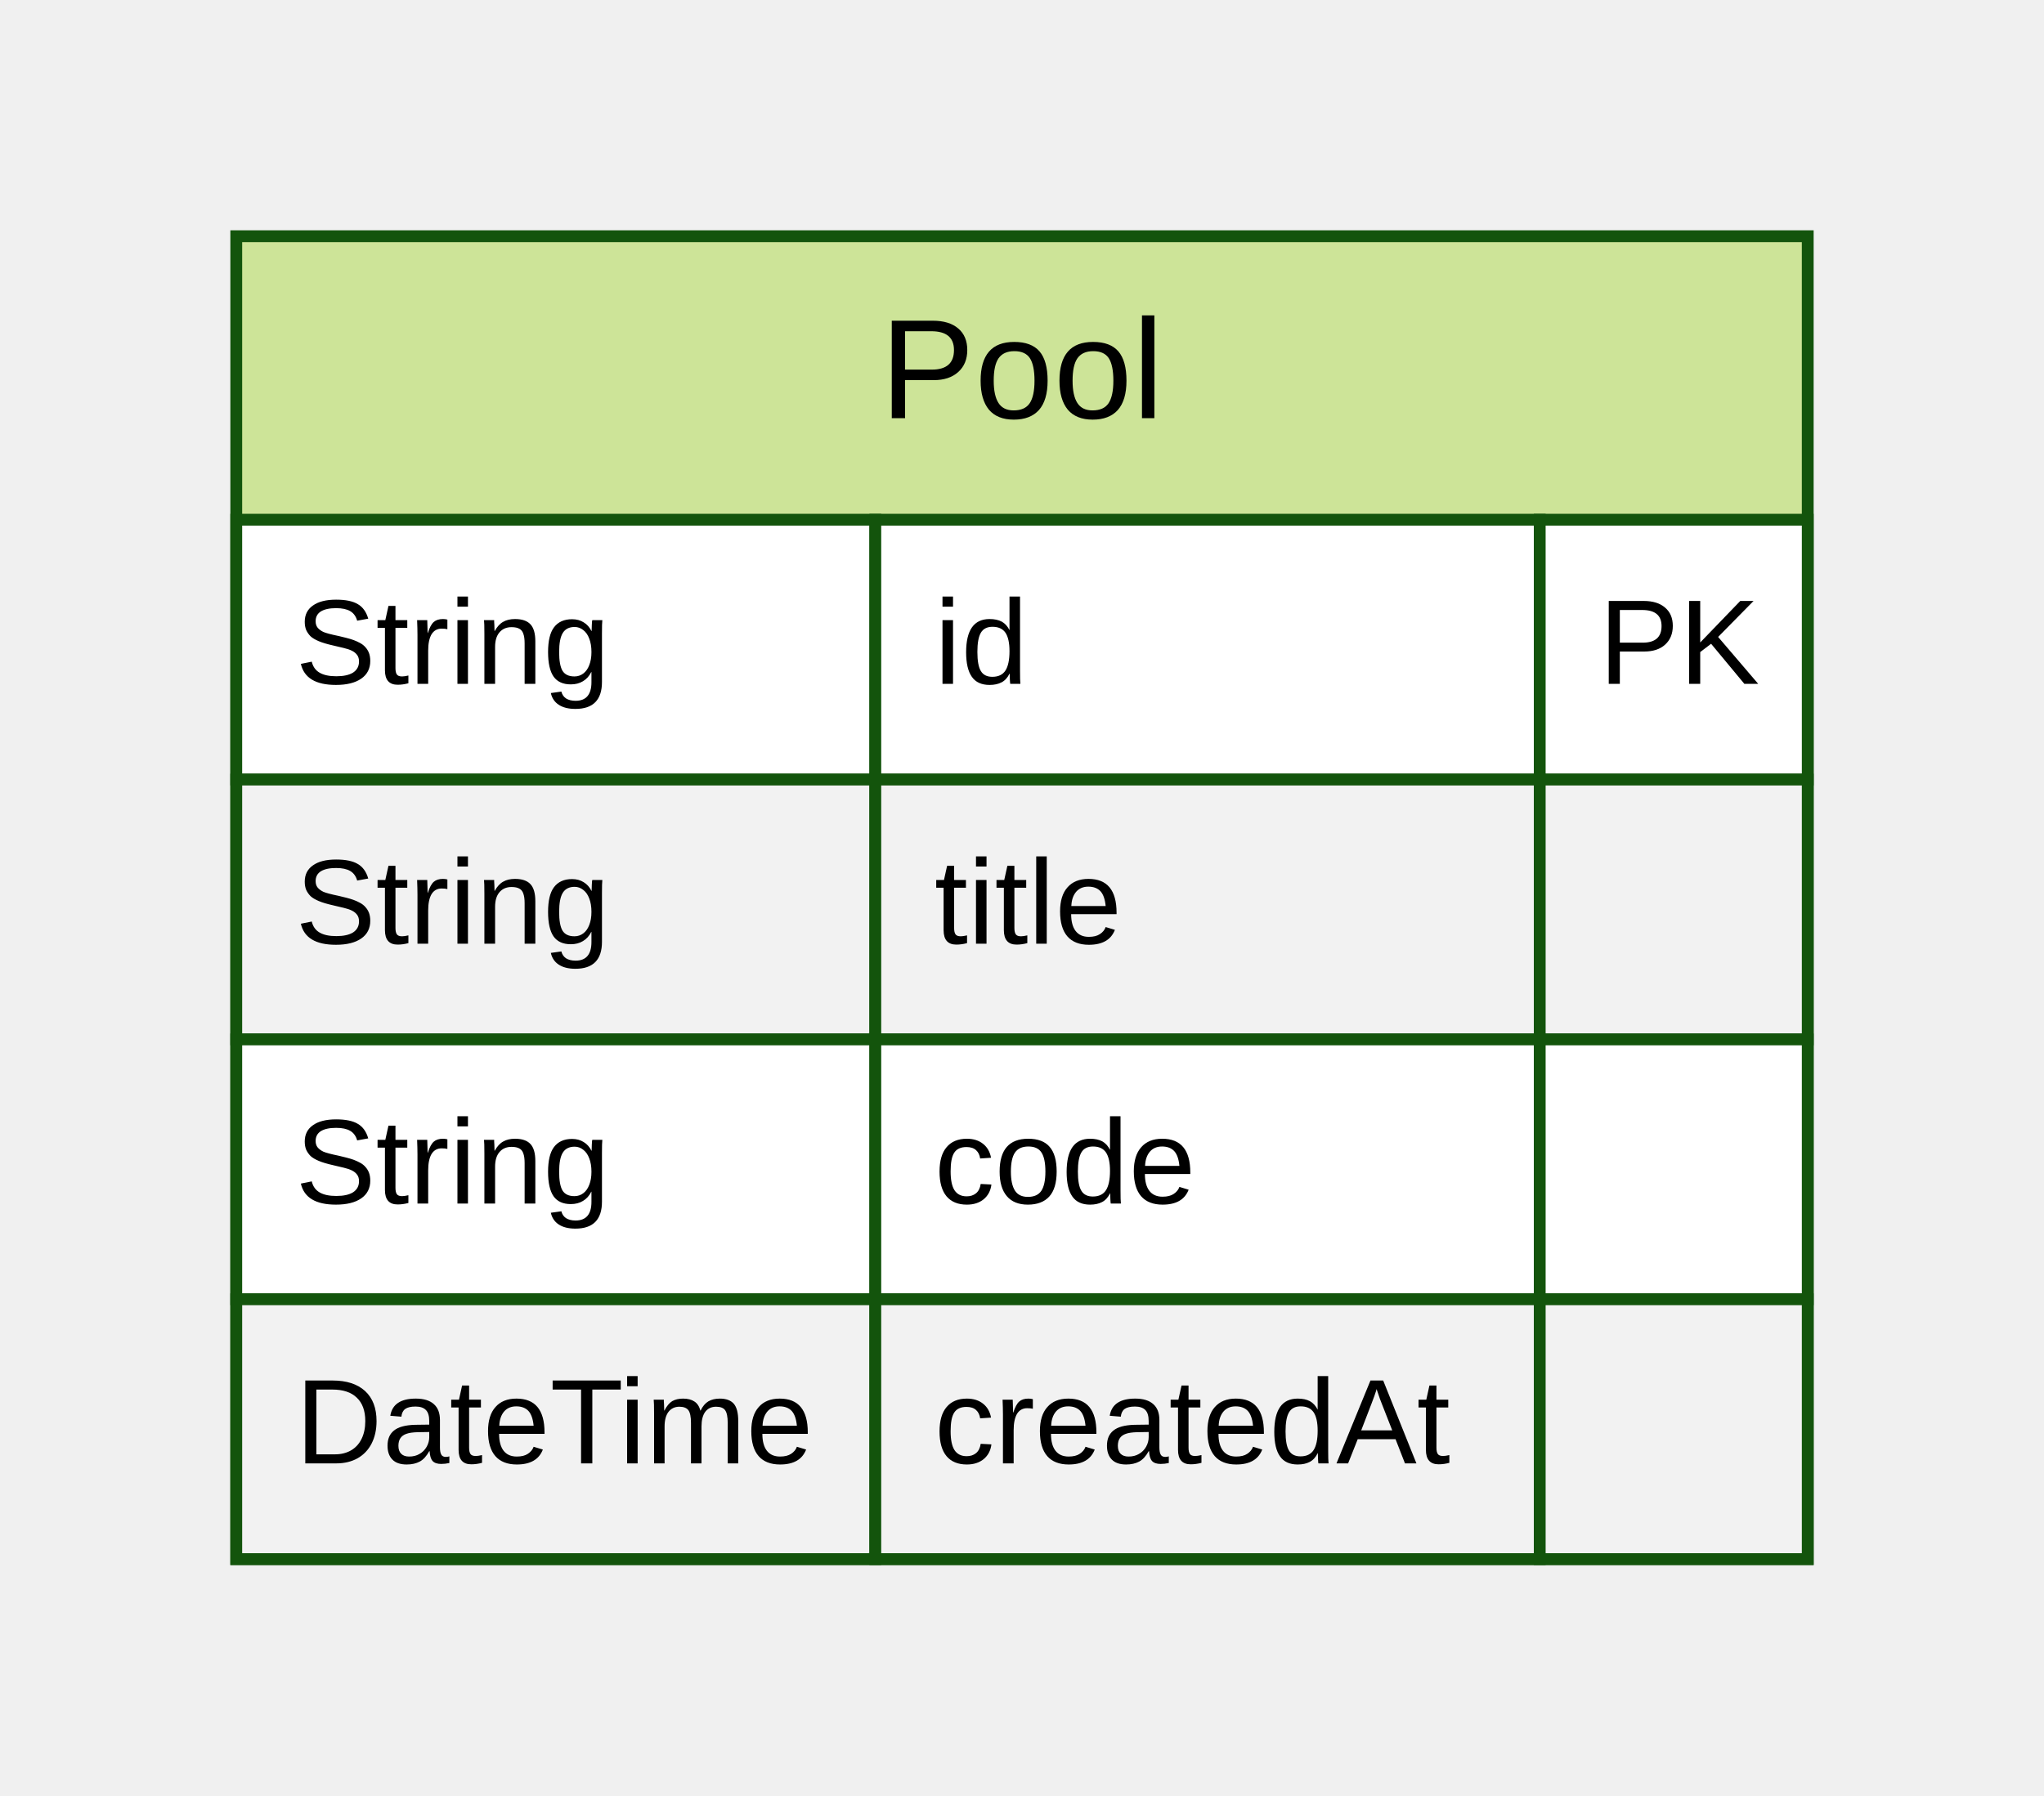
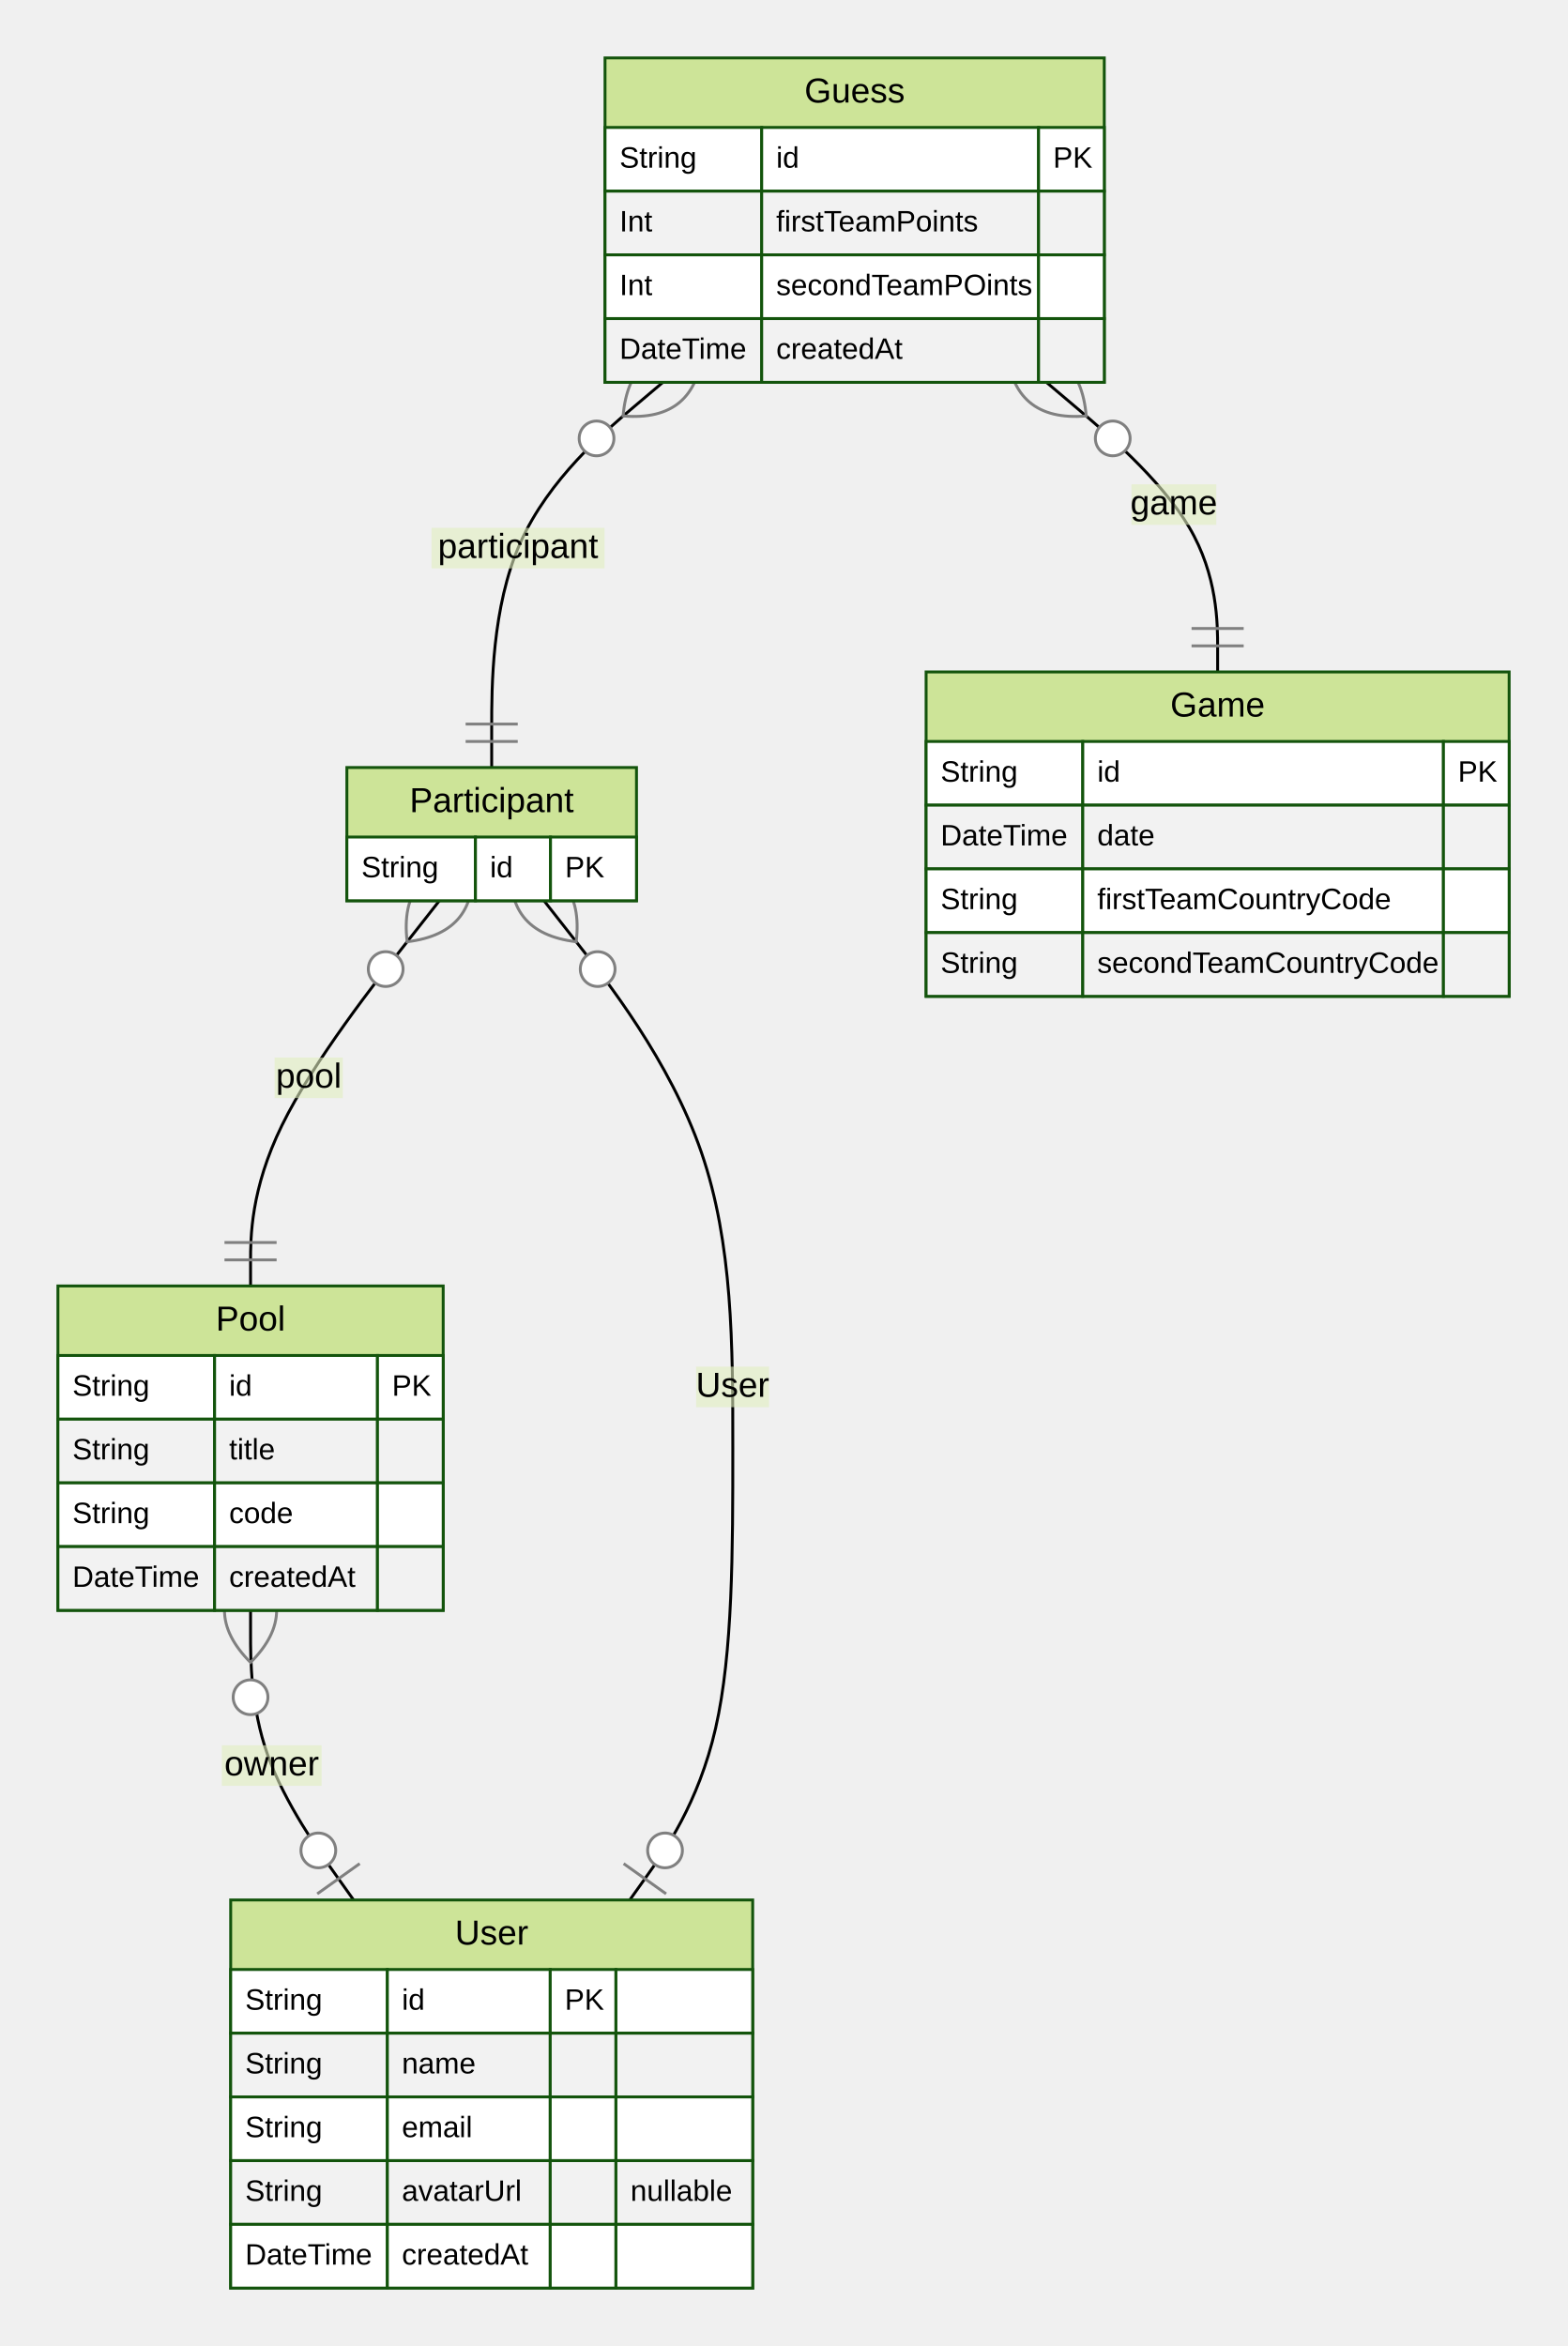
- <svg xmlns="http://www.w3.org/2000/svg" aria-labelledby="chart-title-mermaid-0 chart-desc-mermaid-0" role="img" viewBox="0 0 173.026 152" style="max-width: 173.026px; background-color: white;" width="100%" id="mermaid-0">
+ <svg xmlns="http://www.w3.org/2000/svg" aria-labelledby="chart-title-mermaid-0 chart-desc-mermaid-0" role="img" viewBox="0 0 541.082 810" style="max-width: 541.082px; background-color: white;" width="100%" id="mermaid-0">
  <style>#mermaid-0 {font-family:"trebuchet ms",verdana,arial,sans-serif;font-size:16px;fill:#000000;}#mermaid-0 .error-icon{fill:#552222;}#mermaid-0 .error-text{fill:#552222;stroke:#552222;}#mermaid-0 .edge-thickness-normal{stroke-width:2px;}#mermaid-0 .edge-thickness-thick{stroke-width:3.5px;}#mermaid-0 .edge-pattern-solid{stroke-dasharray:0;}#mermaid-0 .edge-pattern-dashed{stroke-dasharray:3;}#mermaid-0 .edge-pattern-dotted{stroke-dasharray:2;}#mermaid-0 .marker{fill:#000000;stroke:#000000;}#mermaid-0 .marker.cross{stroke:#000000;}#mermaid-0 svg{font-family:"trebuchet ms",verdana,arial,sans-serif;font-size:16px;}#mermaid-0 .entityBox{fill:#cde498;stroke:#13540c;}#mermaid-0 .attributeBoxOdd{fill:#ffffff;stroke:#13540c;}#mermaid-0 .attributeBoxEven{fill:#f2f2f2;stroke:#13540c;}#mermaid-0 .relationshipLabelBox{fill:hsl(78.158, 58.462%, 84.51%);opacity:0.7;background-color:hsl(78.158, 58.462%, 84.51%);}#mermaid-0 .relationshipLabelBox rect{opacity:0.5;}#mermaid-0 .relationshipLine{stroke:#000000;}#mermaid-0 :root{--mermaid-font-family:"trebuchet ms",verdana,arial,sans-serif;}</style>
  <g />
  <defs>
    <marker orient="auto" markerHeight="18" markerWidth="18" refY="9" refX="0" id="ONLY_ONE_START">
      <path d="M9,0 L9,18 M15,0 L15,18" fill="none" stroke="gray" />
    </marker>
  </defs>
  <defs>
    <marker orient="auto" markerHeight="18" markerWidth="18" refY="9" refX="18" id="ONLY_ONE_END">
      <path d="M3,0 L3,18 M9,0 L9,18" fill="none" stroke="gray" />
    </marker>
  </defs>
  <defs>
    <marker orient="auto" markerHeight="18" markerWidth="30" refY="9" refX="0" id="ZERO_OR_ONE_START">
      <circle r="6" cy="9" cx="21" fill="white" stroke="gray" />
      <path d="M9,0 L9,18" fill="none" stroke="gray" />
    </marker>
  </defs>
  <defs>
    <marker orient="auto" markerHeight="18" markerWidth="30" refY="9" refX="30" id="ZERO_OR_ONE_END">
      <circle r="6" cy="9" cx="9" fill="white" stroke="gray" />
      <path d="M21,0 L21,18" fill="none" stroke="gray" />
    </marker>
  </defs>
  <defs>
    <marker orient="auto" markerHeight="36" markerWidth="45" refY="18" refX="18" id="ONE_OR_MORE_START">
      <path d="M0,18 Q 18,0 36,18 Q 18,36 0,18 M42,9 L42,27" fill="none" stroke="gray" />
    </marker>
  </defs>
  <defs>
    <marker orient="auto" markerHeight="36" markerWidth="45" refY="18" refX="27" id="ONE_OR_MORE_END">
      <path d="M3,9 L3,27 M9,18 Q27,0 45,18 Q27,36 9,18" fill="none" stroke="gray" />
    </marker>
  </defs>
  <defs>
    <marker orient="auto" markerHeight="36" markerWidth="57" refY="18" refX="18" id="ZERO_OR_MORE_START">
      <circle r="6" cy="18" cx="48" fill="white" stroke="gray" />
      <path d="M0,18 Q18,0 36,18 Q18,36 0,18" fill="none" stroke="gray" />
    </marker>
  </defs>
  <defs>
    <marker orient="auto" markerHeight="36" markerWidth="57" refY="18" refX="39" id="ZERO_OR_MORE_END">
      <circle r="6" cy="18" cx="9" fill="white" stroke="gray" />
      <path d="M21,18 Q39,0 57,18 Q39,36 21,18" fill="none" stroke="gray" />
    </marker>
  </defs>
-   <g transform="translate(20,20 )" id="Pool">
+   <path marker-start="url(#ZERO_OR_MORE_START)" marker-end="url(#ZERO_OR_ONE_END)" fill="none" stroke="gray" d="M86.513,556L86.513,564.333C86.513,572.667,86.513,589.333,92.443,606C98.373,622.667,110.233,639.333,116.163,647.667L122.093,656" class="er relationshipLine" />
+   <path marker-start="url(#ZERO_OR_MORE_START)" marker-end="url(#ZERO_OR_ONE_END)" fill="none" stroke="gray" d="M187.835,311L198.7,324.833C209.565,338.667,231.296,366.333,242.161,397.833C253.026,429.333,253.026,464.667,253.026,500C253.026,535.333,253.026,570.667,247.096,596.667C241.167,622.667,229.307,639.333,223.377,647.667L217.447,656" class="er relationshipLine" />
+   <path marker-start="url(#ZERO_OR_MORE_START)" marker-end="url(#ONLY_ONE_END)" fill="none" stroke="gray" d="M151.705,311L140.839,324.833C129.974,338.667,108.244,366.333,97.378,388.5C86.513,410.667,86.513,427.333,86.513,435.667L86.513,444" class="er relationshipLine" />
+   <path marker-start="url(#ZERO_OR_MORE_START)" marker-end="url(#ONLY_ONE_END)" fill="none" stroke="gray" d="M228.887,132L219.034,140.333C209.181,148.667,189.476,165.333,179.623,187.5C169.77,209.667,169.77,237.333,169.77,251.167L169.77,265" class="er relationshipLine" />
+   <path marker-start="url(#ZERO_OR_MORE_START)" marker-end="url(#ONLY_ONE_END)" fill="none" stroke="gray" d="M361.309,132L371.162,140.333C381.015,148.667,400.72,165.333,410.573,182C420.426,198.667,420.426,215.333,420.426,223.667L420.426,232" class="er relationshipLine" />
+   <g transform="translate(20,444 )" id="Pool">
    <rect height="112" width="133.026" y="0" x="0" stroke="gray" fill-opacity="100%" fill="honeydew" class="er entityBox" />
    <text transform="translate(66.51321,12)" style="font-family: &quot;trebuchet ms&quot;, verdana, arial, sans-serif;; font-size: 12px" text-anchor="middle" dominant-baseline="middle" y="0" x="0" id="entity-Pool" class="er entityLabel">Pool</text>
    <rect height="22" width="54.096" y="24" x="0" stroke="gray" fill-opacity="100%" fill="honeydew" class="er attributeBoxOdd" />
    <text transform="translate(5,35)" style="font-family: &quot;trebuchet ms&quot;, verdana, arial, sans-serif;; font-size: 10.2px" text-anchor="left" dominant-baseline="middle" y="0" x="0" id="entity-Pool-attr-1-type" class="er entityLabel">String</text>
    <rect height="22" width="56.243" y="24" x="54.096" stroke="gray" fill-opacity="100%" fill="honeydew" class="er attributeBoxOdd" />
    <text transform="translate(59.09555,35)" style="font-family: &quot;trebuchet ms&quot;, verdana, arial, sans-serif;; font-size: 10.2px" text-anchor="left" dominant-baseline="middle" y="0" x="0" id="entity-Pool-attr-1-name" class="er entityLabel">id</text>
    <rect height="22" width="22.688" y="24" x="110.339" stroke="gray" fill-opacity="100%" fill="honeydew" class="er attributeBoxOdd" />
    <text transform="translate(115.3387,35)" style="font-family: &quot;trebuchet ms&quot;, verdana, arial, sans-serif;; font-size: 10.2px" text-anchor="left" dominant-baseline="middle" y="0" x="0" id="entity-Pool-attr-1-key" class="er entityLabel">PK</text>
    <rect height="22" width="54.096" y="46" x="0" stroke="gray" fill-opacity="100%" fill="honeydew" class="er attributeBoxEven" />
    <text transform="translate(5,57)" style="font-family: &quot;trebuchet ms&quot;, verdana, arial, sans-serif;; font-size: 10.2px" text-anchor="left" dominant-baseline="middle" y="0" x="0" id="entity-Pool-attr-2-type" class="er entityLabel">String</text>
    <rect height="22" width="56.243" y="46" x="54.096" stroke="gray" fill-opacity="100%" fill="honeydew" class="er attributeBoxEven" />
    <text transform="translate(59.09555,57)" style="font-family: &quot;trebuchet ms&quot;, verdana, arial, sans-serif;; font-size: 10.2px" text-anchor="left" dominant-baseline="middle" y="0" x="0" id="entity-Pool-attr-2-name" class="er entityLabel">title</text>
    <rect height="22" width="22.688" y="46" x="110.339" stroke="gray" fill-opacity="100%" fill="honeydew" class="er attributeBoxEven" />
    <text transform="translate(115.3387,57)" style="font-family: &quot;trebuchet ms&quot;, verdana, arial, sans-serif;; font-size: 10.2px" text-anchor="left" dominant-baseline="middle" y="0" x="0" id="entity-Pool-attr-2-key" class="er entityLabel" />
    <rect height="22" width="54.096" y="68" x="0" stroke="gray" fill-opacity="100%" fill="honeydew" class="er attributeBoxOdd" />
    <text transform="translate(5,79)" style="font-family: &quot;trebuchet ms&quot;, verdana, arial, sans-serif;; font-size: 10.2px" text-anchor="left" dominant-baseline="middle" y="0" x="0" id="entity-Pool-attr-3-type" class="er entityLabel">String</text>
    <rect height="22" width="56.243" y="68" x="54.096" stroke="gray" fill-opacity="100%" fill="honeydew" class="er attributeBoxOdd" />
    <text transform="translate(59.09555,79)" style="font-family: &quot;trebuchet ms&quot;, verdana, arial, sans-serif;; font-size: 10.2px" text-anchor="left" dominant-baseline="middle" y="0" x="0" id="entity-Pool-attr-3-name" class="er entityLabel">code</text>
    <rect height="22" width="22.688" y="68" x="110.339" stroke="gray" fill-opacity="100%" fill="honeydew" class="er attributeBoxOdd" />
    <text transform="translate(115.3387,79)" style="font-family: &quot;trebuchet ms&quot;, verdana, arial, sans-serif;; font-size: 10.2px" text-anchor="left" dominant-baseline="middle" y="0" x="0" id="entity-Pool-attr-3-key" class="er entityLabel" />
    <rect height="22" width="54.096" y="90" x="0" stroke="gray" fill-opacity="100%" fill="honeydew" class="er attributeBoxEven" />
    <text transform="translate(5,101)" style="font-family: &quot;trebuchet ms&quot;, verdana, arial, sans-serif;; font-size: 10.2px" text-anchor="left" dominant-baseline="middle" y="0" x="0" id="entity-Pool-attr-4-type" class="er entityLabel">DateTime</text>
    <rect height="22" width="56.243" y="90" x="54.096" stroke="gray" fill-opacity="100%" fill="honeydew" class="er attributeBoxEven" />
    <text transform="translate(59.09555,101)" style="font-family: &quot;trebuchet ms&quot;, verdana, arial, sans-serif;; font-size: 10.2px" text-anchor="left" dominant-baseline="middle" y="0" x="0" id="entity-Pool-attr-4-name" class="er entityLabel">createdAt</text>
    <rect height="22" width="22.688" y="90" x="110.339" stroke="gray" fill-opacity="100%" fill="honeydew" class="er attributeBoxEven" />
    <text transform="translate(115.3387,101)" style="font-family: &quot;trebuchet ms&quot;, verdana, arial, sans-serif;; font-size: 10.2px" text-anchor="left" dominant-baseline="middle" y="0" x="0" id="entity-Pool-attr-4-key" class="er entityLabel" />
  </g>
+   <g transform="translate(119.7698,265 )" id="Participant">
+     <rect height="46" width="100" y="0" x="0" stroke="gray" fill-opacity="100%" fill="honeydew" class="er entityBox" />
+     <text transform="translate(50,12)" style="font-family: &quot;trebuchet ms&quot;, verdana, arial, sans-serif;; font-size: 12px" text-anchor="middle" dominant-baseline="middle" y="0" x="0" id="entity-Participant" class="er entityLabel">Participant</text>
+     <rect height="22" width="44.399" y="24" x="0" stroke="gray" fill-opacity="100%" fill="honeydew" class="er attributeBoxOdd" />
+     <text transform="translate(5,35)" style="font-family: &quot;trebuchet ms&quot;, verdana, arial, sans-serif;; font-size: 10.2px" text-anchor="left" dominant-baseline="middle" y="0" x="0" id="entity-Participant-attr-1-type" class="er entityLabel">String</text>
+     <rect height="22" width="25.911" y="24" x="44.399" stroke="gray" fill-opacity="100%" fill="honeydew" class="er attributeBoxOdd" />
+     <text transform="translate(49.39862,35)" style="font-family: &quot;trebuchet ms&quot;, verdana, arial, sans-serif;; font-size: 10.2px" text-anchor="left" dominant-baseline="middle" y="0" x="0" id="entity-Participant-attr-1-name" class="er entityLabel">id</text>
+     <rect height="22" width="29.69" y="24" x="70.31" stroke="gray" fill-opacity="100%" fill="honeydew" class="er attributeBoxOdd" />
+     <text transform="translate(75.30976,35)" style="font-family: &quot;trebuchet ms&quot;, verdana, arial, sans-serif;; font-size: 10.2px" text-anchor="left" dominant-baseline="middle" y="0" x="0" id="entity-Participant-attr-1-key" class="er entityLabel">PK</text>
+   </g>
+   <g transform="translate(79.65034,656 )" id="User">
+     <rect height="134" width="180.239" y="0" x="0" stroke="gray" fill-opacity="100%" fill="honeydew" class="er entityBox" />
+     <text transform="translate(90.11948,12)" style="font-family: &quot;trebuchet ms&quot;, verdana, arial, sans-serif;; font-size: 12px" text-anchor="middle" dominant-baseline="middle" y="0" x="0" id="entity-User" class="er entityLabel">User</text>
+     <rect height="22" width="54.096" y="24" x="0" stroke="gray" fill-opacity="100%" fill="honeydew" class="er attributeBoxOdd" />
+     <text transform="translate(5,35)" style="font-family: &quot;trebuchet ms&quot;, verdana, arial, sans-serif;; font-size: 10.2px" text-anchor="left" dominant-baseline="middle" y="0" x="0" id="entity-User-attr-1-type" class="er entityLabel">String</text>
+     <rect height="22" width="56.243" y="24" x="54.096" stroke="gray" fill-opacity="100%" fill="honeydew" class="er attributeBoxOdd" />
+     <text transform="translate(59.09555,35)" style="font-family: &quot;trebuchet ms&quot;, verdana, arial, sans-serif;; font-size: 10.2px" text-anchor="left" dominant-baseline="middle" y="0" x="0" id="entity-User-attr-1-name" class="er entityLabel">id</text>
+     <rect height="22" width="22.688" y="24" x="110.339" stroke="gray" fill-opacity="100%" fill="honeydew" class="er attributeBoxOdd" />
+     <text transform="translate(115.3387,35)" style="font-family: &quot;trebuchet ms&quot;, verdana, arial, sans-serif;; font-size: 10.2px" text-anchor="left" dominant-baseline="middle" y="0" x="0" id="entity-User-attr-1-key" class="er entityLabel">PK</text>
+     <rect height="22" width="47.213" y="24" x="133.026" stroke="gray" fill-opacity="100%" fill="honeydew" class="er attributeBoxOdd" />
+     <text transform="translate(138.0264,35)" style="font-family: &quot;trebuchet ms&quot;, verdana, arial, sans-serif;; font-size: 10.2px" text-anchor="left" dominant-baseline="middle" y="0" x="0" id="entity-User-attr-1-comment" class="er entityLabel" />
+     <rect height="22" width="54.096" y="46" x="0" stroke="gray" fill-opacity="100%" fill="honeydew" class="er attributeBoxEven" />
+     <text transform="translate(5,57)" style="font-family: &quot;trebuchet ms&quot;, verdana, arial, sans-serif;; font-size: 10.2px" text-anchor="left" dominant-baseline="middle" y="0" x="0" id="entity-User-attr-2-type" class="er entityLabel">String</text>
+     <rect height="22" width="56.243" y="46" x="54.096" stroke="gray" fill-opacity="100%" fill="honeydew" class="er attributeBoxEven" />
+     <text transform="translate(59.09555,57)" style="font-family: &quot;trebuchet ms&quot;, verdana, arial, sans-serif;; font-size: 10.2px" text-anchor="left" dominant-baseline="middle" y="0" x="0" id="entity-User-attr-2-name" class="er entityLabel">name</text>
+     <rect height="22" width="22.688" y="46" x="110.339" stroke="gray" fill-opacity="100%" fill="honeydew" class="er attributeBoxEven" />
+     <text transform="translate(115.3387,57)" style="font-family: &quot;trebuchet ms&quot;, verdana, arial, sans-serif;; font-size: 10.2px" text-anchor="left" dominant-baseline="middle" y="0" x="0" id="entity-User-attr-2-key" class="er entityLabel" />
+     <rect height="22" width="47.213" y="46" x="133.026" stroke="gray" fill-opacity="100%" fill="honeydew" class="er attributeBoxEven" />
+     <text transform="translate(138.0264,57)" style="font-family: &quot;trebuchet ms&quot;, verdana, arial, sans-serif;; font-size: 10.2px" text-anchor="left" dominant-baseline="middle" y="0" x="0" id="entity-User-attr-2-comment" class="er entityLabel" />
+     <rect height="22" width="54.096" y="68" x="0" stroke="gray" fill-opacity="100%" fill="honeydew" class="er attributeBoxOdd" />
+     <text transform="translate(5,79)" style="font-family: &quot;trebuchet ms&quot;, verdana, arial, sans-serif;; font-size: 10.2px" text-anchor="left" dominant-baseline="middle" y="0" x="0" id="entity-User-attr-3-type" class="er entityLabel">String</text>
+     <rect height="22" width="56.243" y="68" x="54.096" stroke="gray" fill-opacity="100%" fill="honeydew" class="er attributeBoxOdd" />
+     <text transform="translate(59.09555,79)" style="font-family: &quot;trebuchet ms&quot;, verdana, arial, sans-serif;; font-size: 10.2px" text-anchor="left" dominant-baseline="middle" y="0" x="0" id="entity-User-attr-3-name" class="er entityLabel">email</text>
+     <rect height="22" width="22.688" y="68" x="110.339" stroke="gray" fill-opacity="100%" fill="honeydew" class="er attributeBoxOdd" />
+     <text transform="translate(115.3387,79)" style="font-family: &quot;trebuchet ms&quot;, verdana, arial, sans-serif;; font-size: 10.2px" text-anchor="left" dominant-baseline="middle" y="0" x="0" id="entity-User-attr-3-key" class="er entityLabel" />
+     <rect height="22" width="47.213" y="68" x="133.026" stroke="gray" fill-opacity="100%" fill="honeydew" class="er attributeBoxOdd" />
+     <text transform="translate(138.0264,79)" style="font-family: &quot;trebuchet ms&quot;, verdana, arial, sans-serif;; font-size: 10.2px" text-anchor="left" dominant-baseline="middle" y="0" x="0" id="entity-User-attr-3-comment" class="er entityLabel" />
+     <rect height="22" width="54.096" y="90" x="0" stroke="gray" fill-opacity="100%" fill="honeydew" class="er attributeBoxEven" />
+     <text transform="translate(5,101)" style="font-family: &quot;trebuchet ms&quot;, verdana, arial, sans-serif;; font-size: 10.2px" text-anchor="left" dominant-baseline="middle" y="0" x="0" id="entity-User-attr-4-type" class="er entityLabel">String</text>
+     <rect height="22" width="56.243" y="90" x="54.096" stroke="gray" fill-opacity="100%" fill="honeydew" class="er attributeBoxEven" />
+     <text transform="translate(59.09555,101)" style="font-family: &quot;trebuchet ms&quot;, verdana, arial, sans-serif;; font-size: 10.2px" text-anchor="left" dominant-baseline="middle" y="0" x="0" id="entity-User-attr-4-name" class="er entityLabel">avatarUrl</text>
+     <rect height="22" width="22.688" y="90" x="110.339" stroke="gray" fill-opacity="100%" fill="honeydew" class="er attributeBoxEven" />
+     <text transform="translate(115.3387,101)" style="font-family: &quot;trebuchet ms&quot;, verdana, arial, sans-serif;; font-size: 10.2px" text-anchor="left" dominant-baseline="middle" y="0" x="0" id="entity-User-attr-4-key" class="er entityLabel" />
+     <rect height="22" width="47.213" y="90" x="133.026" stroke="gray" fill-opacity="100%" fill="honeydew" class="er attributeBoxEven" />
+     <text transform="translate(138.0264,101)" style="font-family: &quot;trebuchet ms&quot;, verdana, arial, sans-serif;; font-size: 10.2px" text-anchor="left" dominant-baseline="middle" y="0" x="0" id="entity-User-attr-4-comment" class="er entityLabel">nullable</text>
+     <rect height="22" width="54.096" y="112" x="0" stroke="gray" fill-opacity="100%" fill="honeydew" class="er attributeBoxOdd" />
+     <text transform="translate(5,123)" style="font-family: &quot;trebuchet ms&quot;, verdana, arial, sans-serif;; font-size: 10.2px" text-anchor="left" dominant-baseline="middle" y="0" x="0" id="entity-User-attr-5-type" class="er entityLabel">DateTime</text>
+     <rect height="22" width="56.243" y="112" x="54.096" stroke="gray" fill-opacity="100%" fill="honeydew" class="er attributeBoxOdd" />
+     <text transform="translate(59.09555,123)" style="font-family: &quot;trebuchet ms&quot;, verdana, arial, sans-serif;; font-size: 10.2px" text-anchor="left" dominant-baseline="middle" y="0" x="0" id="entity-User-attr-5-name" class="er entityLabel">createdAt</text>
+     <rect height="22" width="22.688" y="112" x="110.339" stroke="gray" fill-opacity="100%" fill="honeydew" class="er attributeBoxOdd" />
+     <text transform="translate(115.3387,123)" style="font-family: &quot;trebuchet ms&quot;, verdana, arial, sans-serif;; font-size: 10.2px" text-anchor="left" dominant-baseline="middle" y="0" x="0" id="entity-User-attr-5-key" class="er entityLabel" />
+     <rect height="22" width="47.213" y="112" x="133.026" stroke="gray" fill-opacity="100%" fill="honeydew" class="er attributeBoxOdd" />
+     <text transform="translate(138.0264,123)" style="font-family: &quot;trebuchet ms&quot;, verdana, arial, sans-serif;; font-size: 10.2px" text-anchor="left" dominant-baseline="middle" y="0" x="0" id="entity-User-attr-5-comment" class="er entityLabel" />
+   </g>
+   <g transform="translate(319.7698,232 )" id="Game">
+     <rect height="112" width="201.312" y="0" x="0" stroke="gray" fill-opacity="100%" fill="honeydew" class="er entityBox" />
+     <text transform="translate(100.6562,12)" style="font-family: &quot;trebuchet ms&quot;, verdana, arial, sans-serif;; font-size: 12px" text-anchor="middle" dominant-baseline="middle" y="0" x="0" id="entity-Game" class="er entityLabel">Game</text>
+     <rect height="22" width="54.096" y="24" x="0" stroke="gray" fill-opacity="100%" fill="honeydew" class="er attributeBoxOdd" />
+     <text transform="translate(5,35)" style="font-family: &quot;trebuchet ms&quot;, verdana, arial, sans-serif;; font-size: 10.2px" text-anchor="left" dominant-baseline="middle" y="0" x="0" id="entity-Game-attr-1-type" class="er entityLabel">String</text>
+     <rect height="22" width="124.529" y="24" x="54.096" stroke="gray" fill-opacity="100%" fill="honeydew" class="er attributeBoxOdd" />
+     <text transform="translate(59.09555,35)" style="font-family: &quot;trebuchet ms&quot;, verdana, arial, sans-serif;; font-size: 10.2px" text-anchor="left" dominant-baseline="middle" y="0" x="0" id="entity-Game-attr-1-name" class="er entityLabel">id</text>
+     <rect height="22" width="22.688" y="24" x="178.625" stroke="gray" fill-opacity="100%" fill="honeydew" class="er attributeBoxOdd" />
+     <text transform="translate(183.6248,35)" style="font-family: &quot;trebuchet ms&quot;, verdana, arial, sans-serif;; font-size: 10.2px" text-anchor="left" dominant-baseline="middle" y="0" x="0" id="entity-Game-attr-1-key" class="er entityLabel">PK</text>
+     <rect height="22" width="54.096" y="46" x="0" stroke="gray" fill-opacity="100%" fill="honeydew" class="er attributeBoxEven" />
+     <text transform="translate(5,57)" style="font-family: &quot;trebuchet ms&quot;, verdana, arial, sans-serif;; font-size: 10.2px" text-anchor="left" dominant-baseline="middle" y="0" x="0" id="entity-Game-attr-2-type" class="er entityLabel">DateTime</text>
+     <rect height="22" width="124.529" y="46" x="54.096" stroke="gray" fill-opacity="100%" fill="honeydew" class="er attributeBoxEven" />
+     <text transform="translate(59.09555,57)" style="font-family: &quot;trebuchet ms&quot;, verdana, arial, sans-serif;; font-size: 10.2px" text-anchor="left" dominant-baseline="middle" y="0" x="0" id="entity-Game-attr-2-name" class="er entityLabel">date</text>
+     <rect height="22" width="22.688" y="46" x="178.625" stroke="gray" fill-opacity="100%" fill="honeydew" class="er attributeBoxEven" />
+     <text transform="translate(183.6248,57)" style="font-family: &quot;trebuchet ms&quot;, verdana, arial, sans-serif;; font-size: 10.2px" text-anchor="left" dominant-baseline="middle" y="0" x="0" id="entity-Game-attr-2-key" class="er entityLabel" />
+     <rect height="22" width="54.096" y="68" x="0" stroke="gray" fill-opacity="100%" fill="honeydew" class="er attributeBoxOdd" />
+     <text transform="translate(5,79)" style="font-family: &quot;trebuchet ms&quot;, verdana, arial, sans-serif;; font-size: 10.2px" text-anchor="left" dominant-baseline="middle" y="0" x="0" id="entity-Game-attr-3-type" class="er entityLabel">String</text>
+     <rect height="22" width="124.529" y="68" x="54.096" stroke="gray" fill-opacity="100%" fill="honeydew" class="er attributeBoxOdd" />
+     <text transform="translate(59.09555,79)" style="font-family: &quot;trebuchet ms&quot;, verdana, arial, sans-serif;; font-size: 10.2px" text-anchor="left" dominant-baseline="middle" y="0" x="0" id="entity-Game-attr-3-name" class="er entityLabel">firstTeamCountryCode</text>
+     <rect height="22" width="22.688" y="68" x="178.625" stroke="gray" fill-opacity="100%" fill="honeydew" class="er attributeBoxOdd" />
+     <text transform="translate(183.6248,79)" style="font-family: &quot;trebuchet ms&quot;, verdana, arial, sans-serif;; font-size: 10.2px" text-anchor="left" dominant-baseline="middle" y="0" x="0" id="entity-Game-attr-3-key" class="er entityLabel" />
+     <rect height="22" width="54.096" y="90" x="0" stroke="gray" fill-opacity="100%" fill="honeydew" class="er attributeBoxEven" />
+     <text transform="translate(5,101)" style="font-family: &quot;trebuchet ms&quot;, verdana, arial, sans-serif;; font-size: 10.2px" text-anchor="left" dominant-baseline="middle" y="0" x="0" id="entity-Game-attr-4-type" class="er entityLabel">String</text>
+     <rect height="22" width="124.529" y="90" x="54.096" stroke="gray" fill-opacity="100%" fill="honeydew" class="er attributeBoxEven" />
+     <text transform="translate(59.09555,101)" style="font-family: &quot;trebuchet ms&quot;, verdana, arial, sans-serif;; font-size: 10.2px" text-anchor="left" dominant-baseline="middle" y="0" x="0" id="entity-Game-attr-4-name" class="er entityLabel">secondTeamCountryCode</text>
+     <rect height="22" width="22.688" y="90" x="178.625" stroke="gray" fill-opacity="100%" fill="honeydew" class="er attributeBoxEven" />
+     <text transform="translate(183.6248,101)" style="font-family: &quot;trebuchet ms&quot;, verdana, arial, sans-serif;; font-size: 10.2px" text-anchor="left" dominant-baseline="middle" y="0" x="0" id="entity-Game-attr-4-key" class="er entityLabel" />
+   </g>
+   <g transform="translate(208.9069,20 )" id="Guess">
+     <rect height="112" width="172.382" y="0" x="0" stroke="gray" fill-opacity="100%" fill="honeydew" class="er entityBox" />
+     <text transform="translate(86.19102,12)" style="font-family: &quot;trebuchet ms&quot;, verdana, arial, sans-serif;; font-size: 12px" text-anchor="middle" dominant-baseline="middle" y="0" x="0" id="entity-Guess" class="er entityLabel">Guess</text>
+     <rect height="22" width="54.096" y="24" x="0" stroke="gray" fill-opacity="100%" fill="honeydew" class="er attributeBoxOdd" />
+     <text transform="translate(5,35)" style="font-family: &quot;trebuchet ms&quot;, verdana, arial, sans-serif;; font-size: 10.2px" text-anchor="left" dominant-baseline="middle" y="0" x="0" id="entity-Guess-attr-1-type" class="er entityLabel">String</text>
+     <rect height="22" width="95.599" y="24" x="54.096" stroke="gray" fill-opacity="100%" fill="honeydew" class="er attributeBoxOdd" />
+     <text transform="translate(59.09555,35)" style="font-family: &quot;trebuchet ms&quot;, verdana, arial, sans-serif;; font-size: 10.2px" text-anchor="left" dominant-baseline="middle" y="0" x="0" id="entity-Guess-attr-1-name" class="er entityLabel">id</text>
+     <rect height="22" width="22.688" y="24" x="149.694" stroke="gray" fill-opacity="100%" fill="honeydew" class="er attributeBoxOdd" />
+     <text transform="translate(154.6944,35)" style="font-family: &quot;trebuchet ms&quot;, verdana, arial, sans-serif;; font-size: 10.2px" text-anchor="left" dominant-baseline="middle" y="0" x="0" id="entity-Guess-attr-1-key" class="er entityLabel">PK</text>
+     <rect height="22" width="54.096" y="46" x="0" stroke="gray" fill-opacity="100%" fill="honeydew" class="er attributeBoxEven" />
+     <text transform="translate(5,57)" style="font-family: &quot;trebuchet ms&quot;, verdana, arial, sans-serif;; font-size: 10.2px" text-anchor="left" dominant-baseline="middle" y="0" x="0" id="entity-Guess-attr-2-type" class="er entityLabel">Int</text>
+     <rect height="22" width="95.599" y="46" x="54.096" stroke="gray" fill-opacity="100%" fill="honeydew" class="er attributeBoxEven" />
+     <text transform="translate(59.09555,57)" style="font-family: &quot;trebuchet ms&quot;, verdana, arial, sans-serif;; font-size: 10.2px" text-anchor="left" dominant-baseline="middle" y="0" x="0" id="entity-Guess-attr-2-name" class="er entityLabel">firstTeamPoints</text>
+     <rect height="22" width="22.688" y="46" x="149.694" stroke="gray" fill-opacity="100%" fill="honeydew" class="er attributeBoxEven" />
+     <text transform="translate(154.6944,57)" style="font-family: &quot;trebuchet ms&quot;, verdana, arial, sans-serif;; font-size: 10.2px" text-anchor="left" dominant-baseline="middle" y="0" x="0" id="entity-Guess-attr-2-key" class="er entityLabel" />
+     <rect height="22" width="54.096" y="68" x="0" stroke="gray" fill-opacity="100%" fill="honeydew" class="er attributeBoxOdd" />
+     <text transform="translate(5,79)" style="font-family: &quot;trebuchet ms&quot;, verdana, arial, sans-serif;; font-size: 10.2px" text-anchor="left" dominant-baseline="middle" y="0" x="0" id="entity-Guess-attr-3-type" class="er entityLabel">Int</text>
+     <rect height="22" width="95.599" y="68" x="54.096" stroke="gray" fill-opacity="100%" fill="honeydew" class="er attributeBoxOdd" />
+     <text transform="translate(59.09555,79)" style="font-family: &quot;trebuchet ms&quot;, verdana, arial, sans-serif;; font-size: 10.2px" text-anchor="left" dominant-baseline="middle" y="0" x="0" id="entity-Guess-attr-3-name" class="er entityLabel">secondTeamPOints</text>
+     <rect height="22" width="22.688" y="68" x="149.694" stroke="gray" fill-opacity="100%" fill="honeydew" class="er attributeBoxOdd" />
+     <text transform="translate(154.6944,79)" style="font-family: &quot;trebuchet ms&quot;, verdana, arial, sans-serif;; font-size: 10.2px" text-anchor="left" dominant-baseline="middle" y="0" x="0" id="entity-Guess-attr-3-key" class="er entityLabel" />
+     <rect height="22" width="54.096" y="90" x="0" stroke="gray" fill-opacity="100%" fill="honeydew" class="er attributeBoxEven" />
+     <text transform="translate(5,101)" style="font-family: &quot;trebuchet ms&quot;, verdana, arial, sans-serif;; font-size: 10.2px" text-anchor="left" dominant-baseline="middle" y="0" x="0" id="entity-Guess-attr-4-type" class="er entityLabel">DateTime</text>
+     <rect height="22" width="95.599" y="90" x="54.096" stroke="gray" fill-opacity="100%" fill="honeydew" class="er attributeBoxEven" />
+     <text transform="translate(59.09555,101)" style="font-family: &quot;trebuchet ms&quot;, verdana, arial, sans-serif;; font-size: 10.2px" text-anchor="left" dominant-baseline="middle" y="0" x="0" id="entity-Guess-attr-4-name" class="er entityLabel">createdAt</text>
+     <rect height="22" width="22.688" y="90" x="149.694" stroke="gray" fill-opacity="100%" fill="honeydew" class="er attributeBoxEven" />
+     <text transform="translate(154.6944,101)" style="font-family: &quot;trebuchet ms&quot;, verdana, arial, sans-serif;; font-size: 10.2px" text-anchor="left" dominant-baseline="middle" y="0" x="0" id="entity-Guess-attr-4-key" class="er entityLabel" />
+   </g>
+   <rect fill-opacity="85%" fill="white" height="14" width="34.471" y="602.592" x="76.574" class="er relationshipLabelBox" />
+   <text style="font-family: &quot;trebuchet ms&quot;, verdana, arial, sans-serif;; font-size: 12px" dominant-baseline="middle" text-anchor="middle" y="609.592" x="93.81" id="rel1" class="er relationshipLabel">owner</text>
+   <rect fill-opacity="85%" fill="white" height="14" width="25.184" y="471.862" x="240.348" class="er relationshipLabelBox" />
+   <text style="font-family: &quot;trebuchet ms&quot;, verdana, arial, sans-serif;; font-size: 12px" dominant-baseline="middle" text-anchor="middle" y="478.862" x="252.94" id="rel2" class="er relationshipLabel">User</text>
+   <rect fill-opacity="85%" fill="white" height="14" width="23.564" y="365.133" x="94.824" class="er relationshipLabelBox" />
+   <text style="font-family: &quot;trebuchet ms&quot;, verdana, arial, sans-serif;; font-size: 12px" dominant-baseline="middle" text-anchor="middle" y="372.133" x="106.606" id="rel3" class="er relationshipLabel">pool</text>
+   <rect fill-opacity="85%" fill="white" height="14" width="59.744" y="182.256" x="148.995" class="er relationshipLabelBox" />
+   <text style="font-family: &quot;trebuchet ms&quot;, verdana, arial, sans-serif;; font-size: 12px" dominant-baseline="middle" text-anchor="middle" y="189.256" x="178.867" id="rel4" class="er relationshipLabel">participant</text>
+   <rect fill-opacity="85%" fill="white" height="14" width="29.289" y="167.222" x="390.665" class="er relationshipLabelBox" />
+   <text style="font-family: &quot;trebuchet ms&quot;, verdana, arial, sans-serif;; font-size: 12px" dominant-baseline="middle" text-anchor="middle" y="174.222" x="405.31" id="rel5" class="er relationshipLabel">game</text>
</svg>
